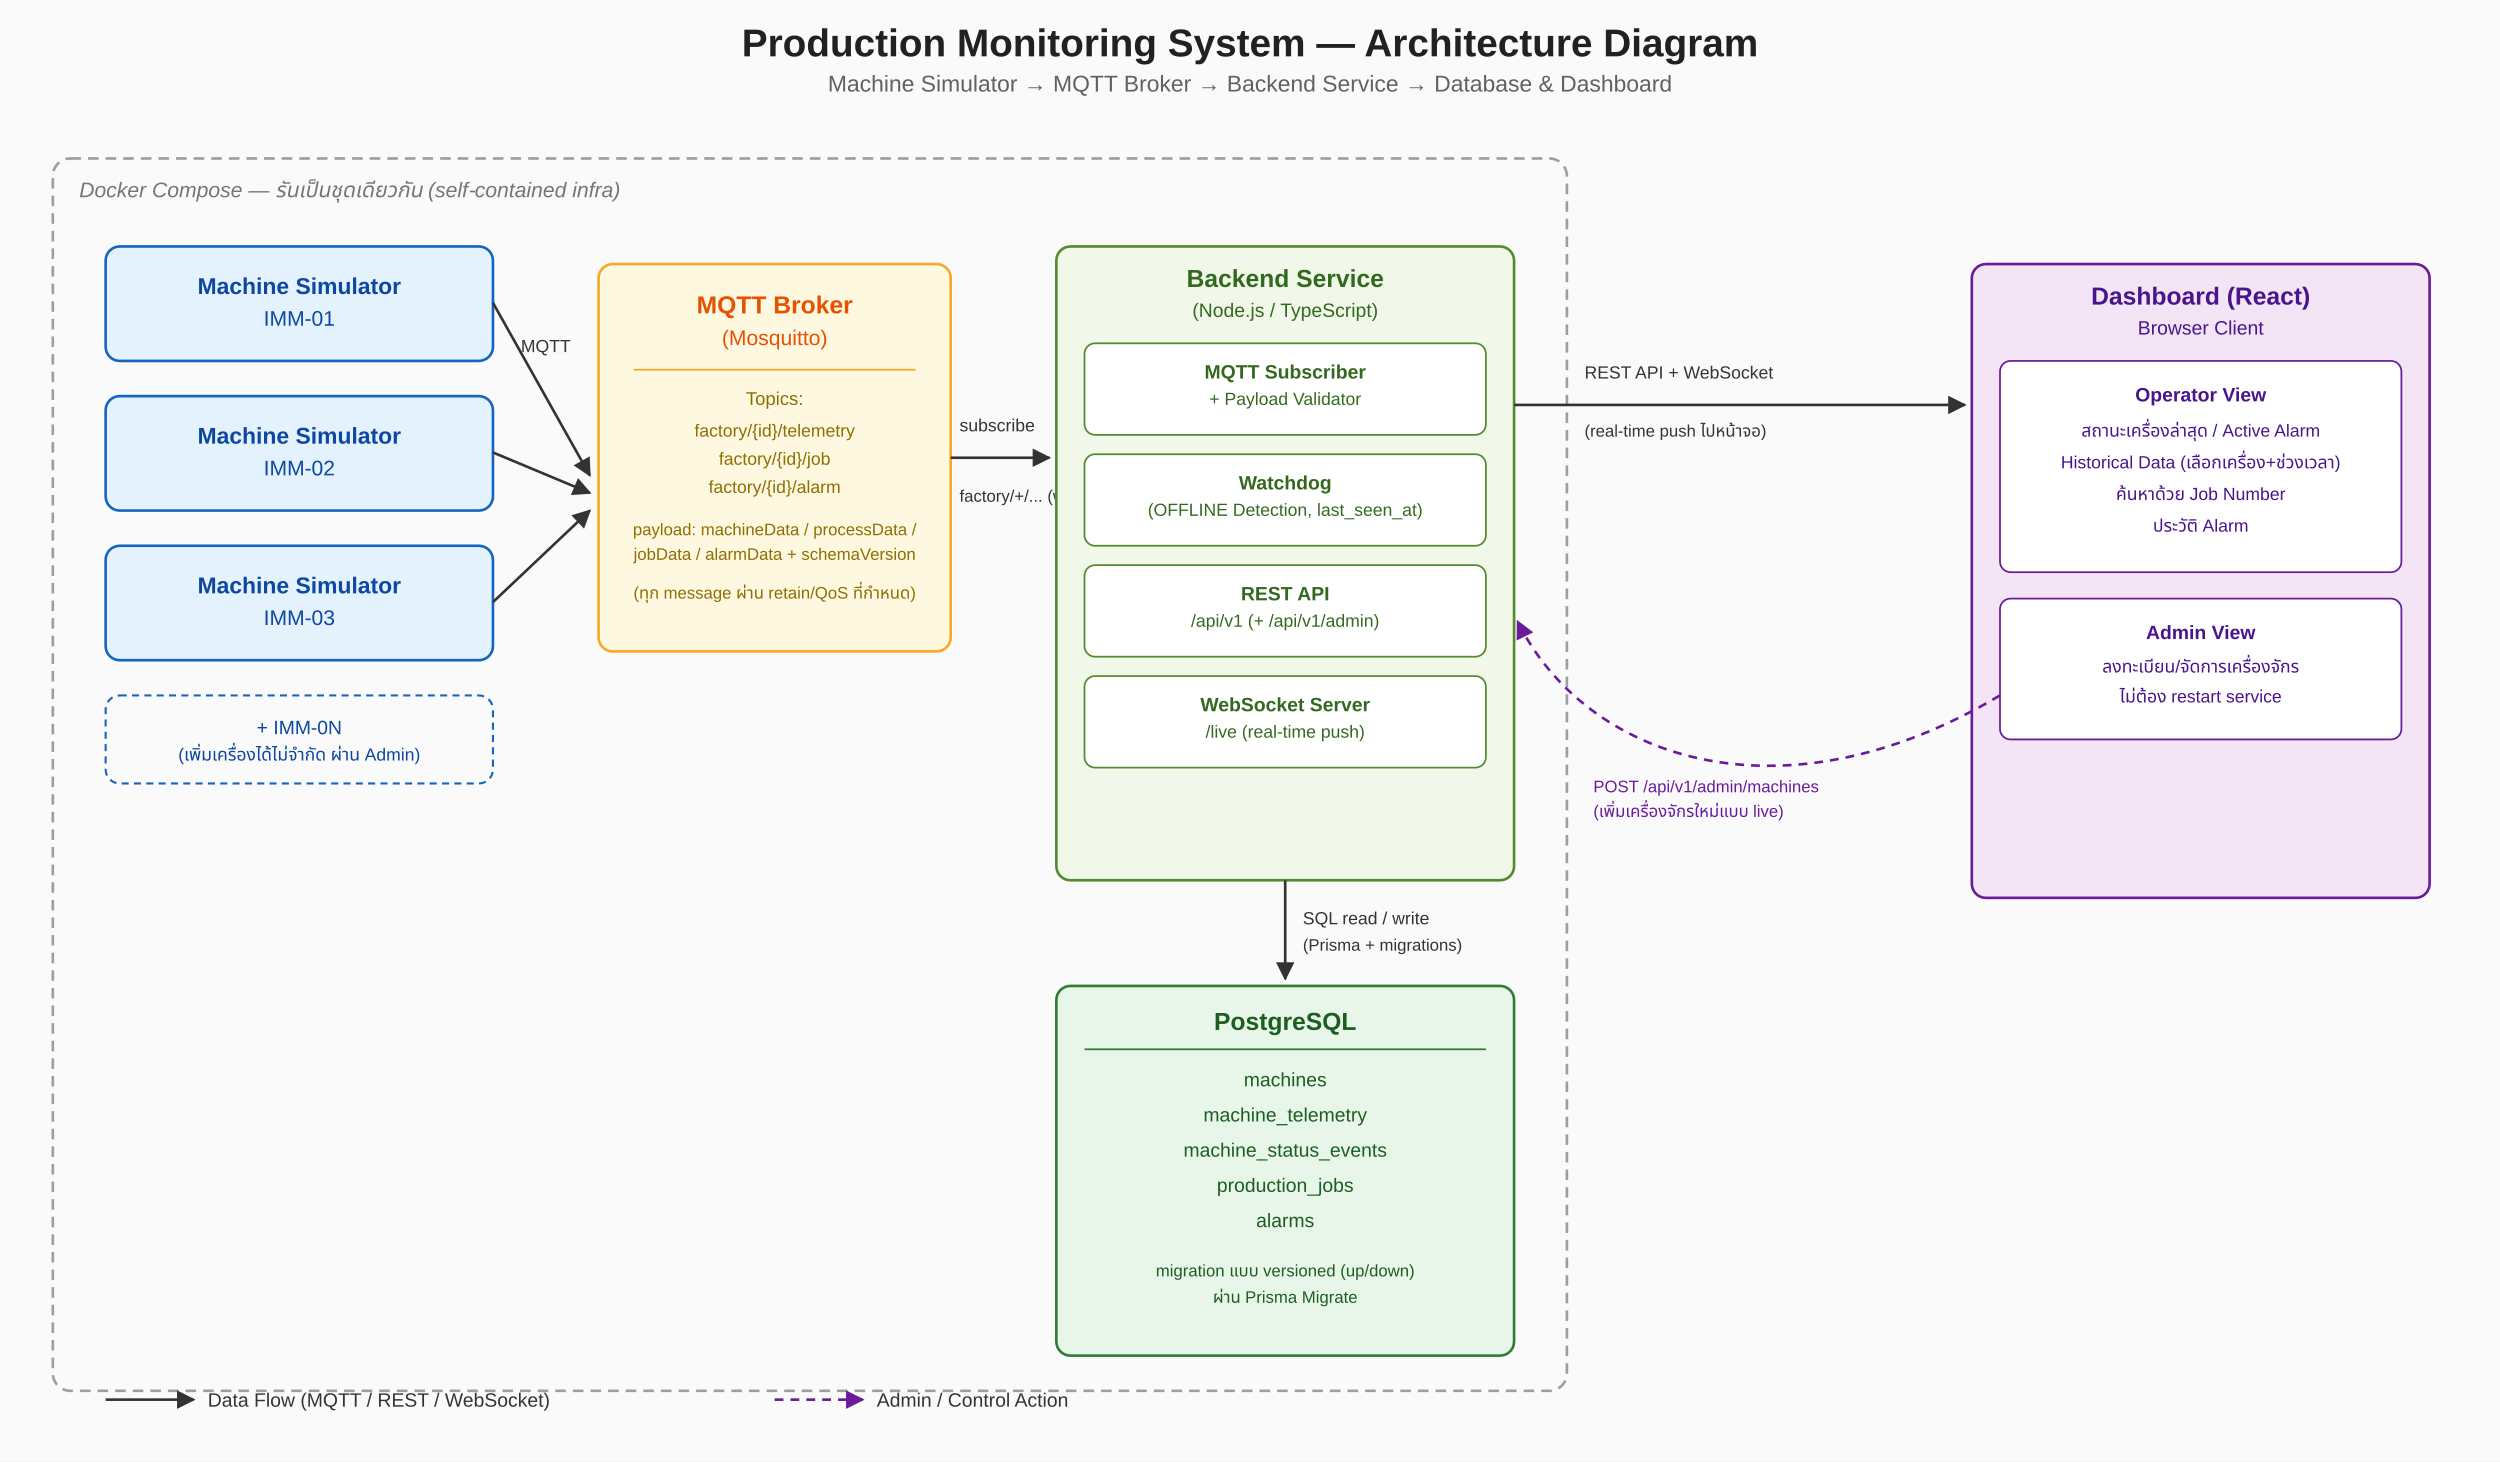
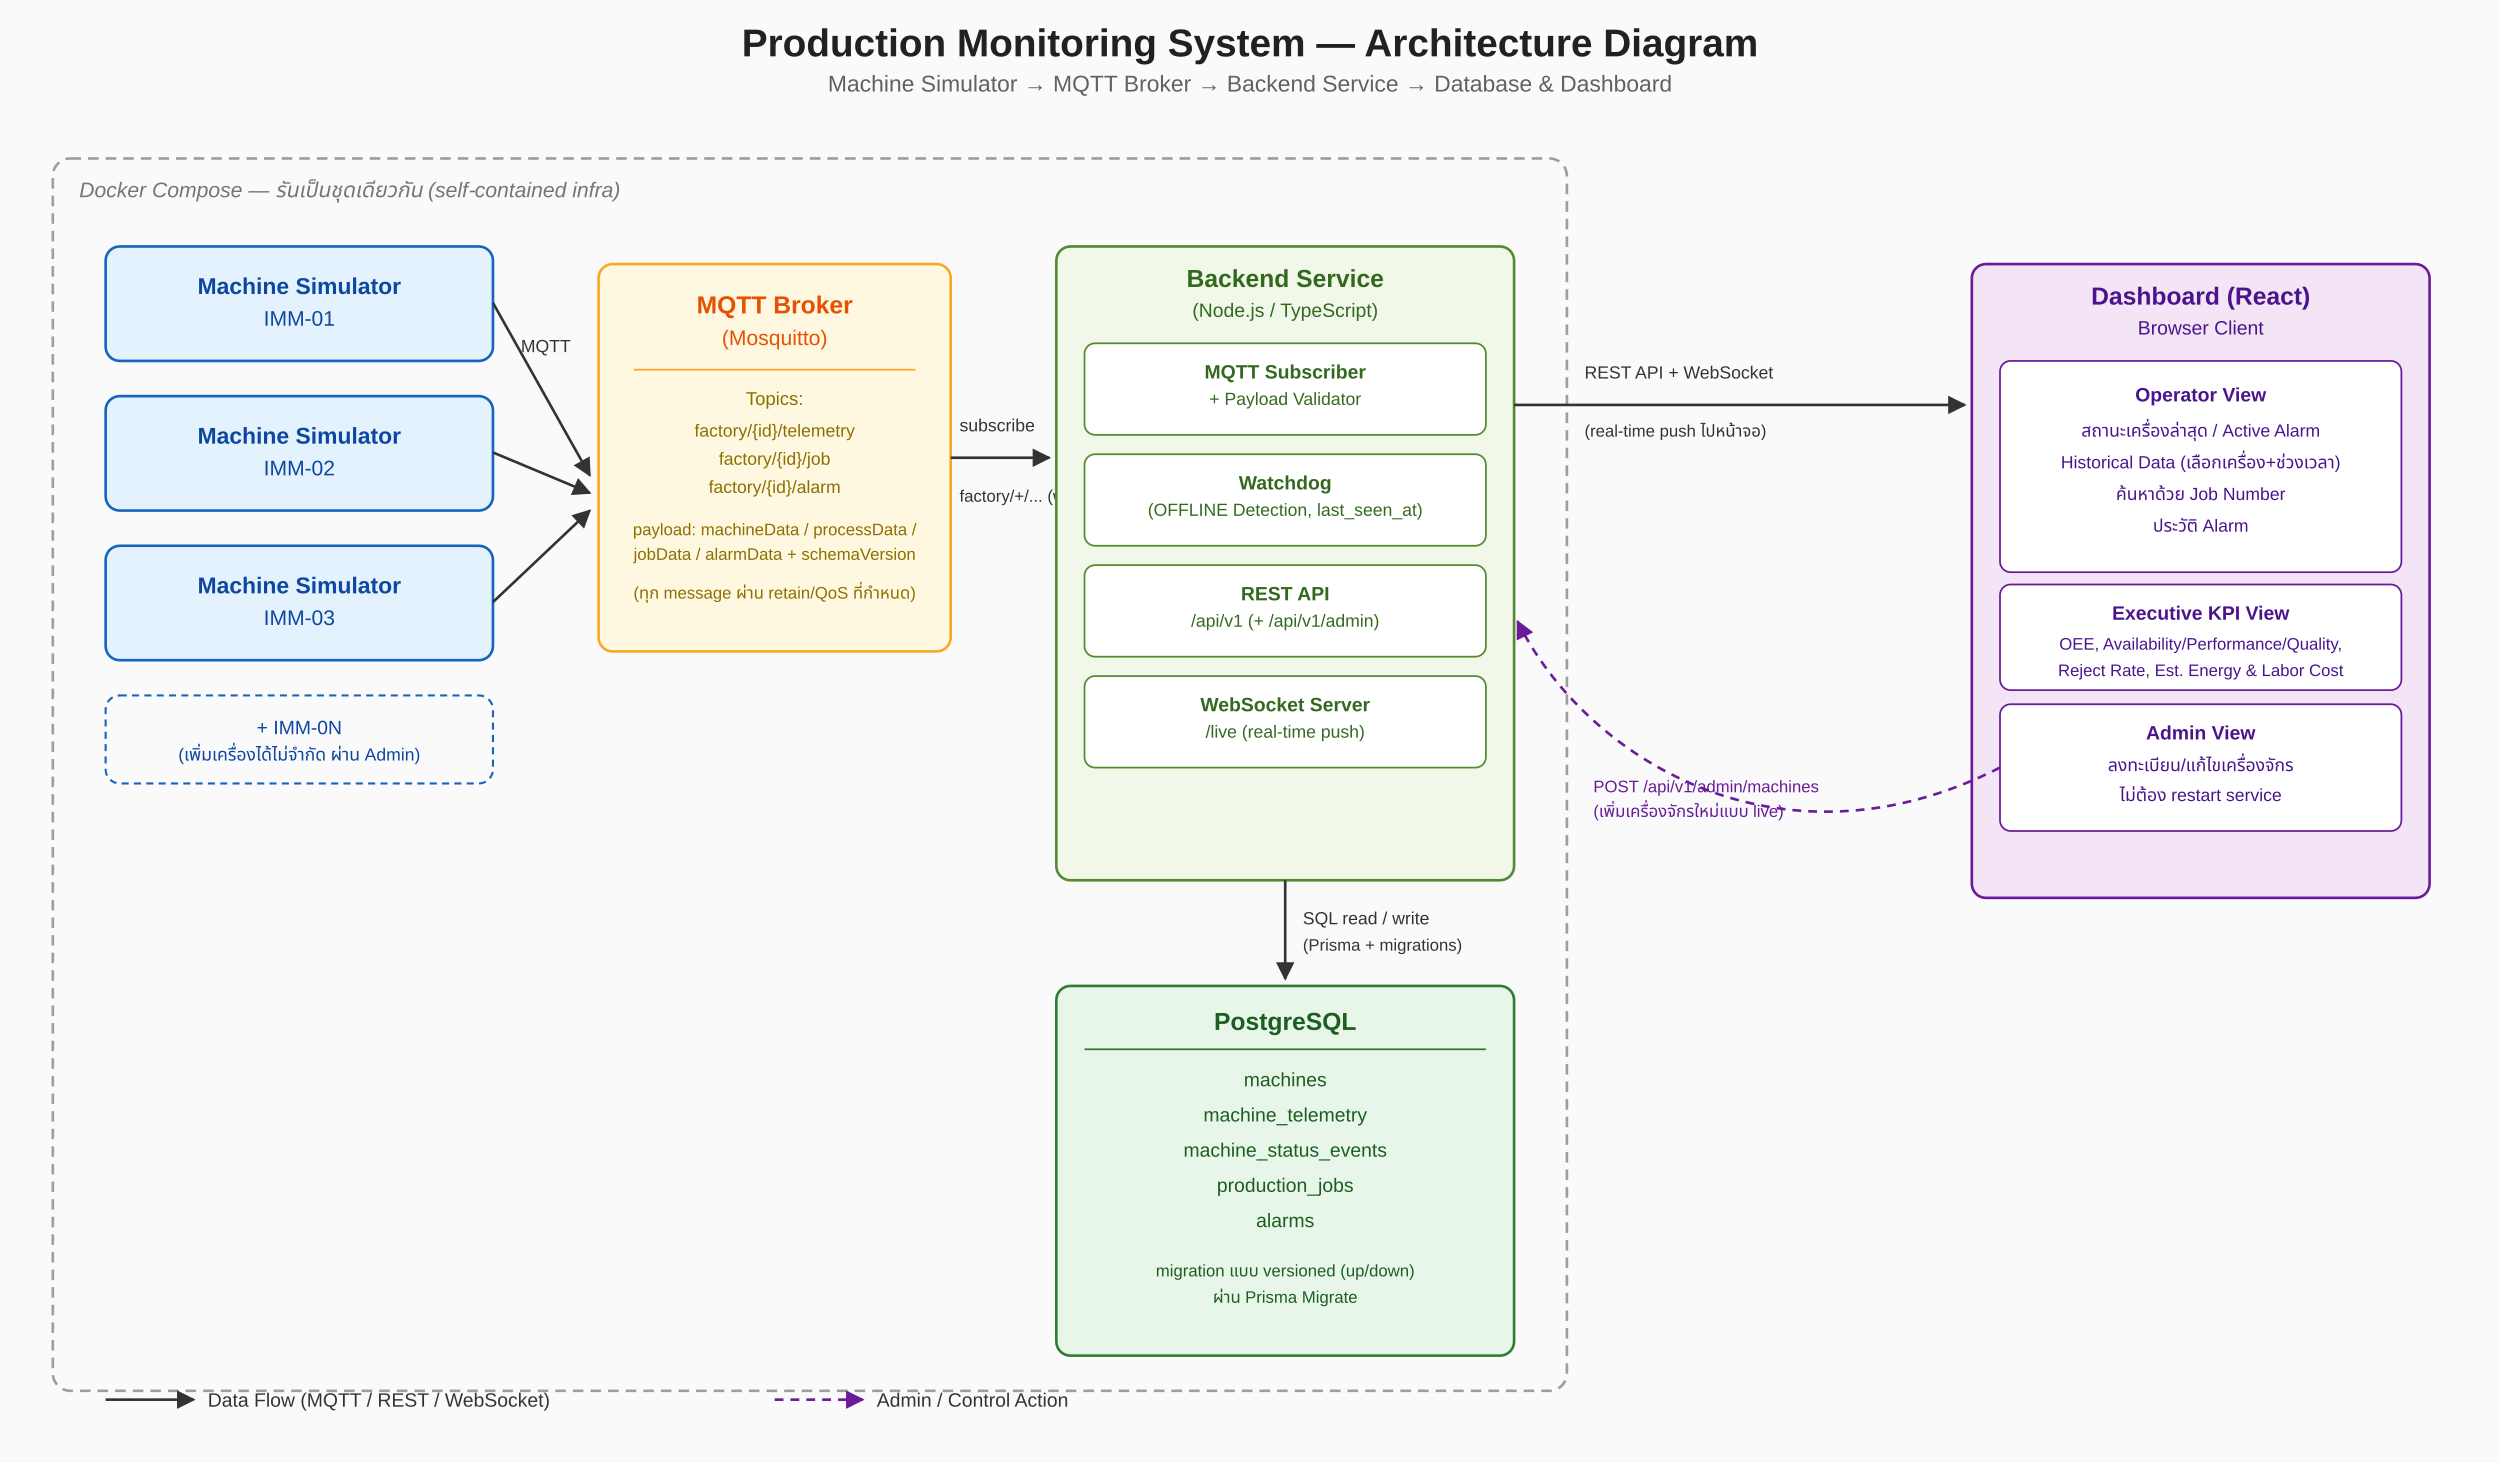
<svg xmlns="http://www.w3.org/2000/svg" viewBox="0 0 1420 830" font-family="Noto Sans Thai, Waree, Arial, Helvetica, sans-serif">
  <defs>
    <marker id="arrowGray" viewBox="0 0 10 10" refX="9" refY="5" markerWidth="7" markerHeight="7" orient="auto-start-reverse">
      <path d="M0,0L10,5L0,10z" fill="#333333" />
    </marker>
    <marker id="arrowPurple" viewBox="0 0 10 10" refX="9" refY="5" markerWidth="7" markerHeight="7" orient="auto-start-reverse">
      <path d="M0,0L10,5L0,10z" fill="#6A1B9A" />
    </marker>
  </defs>
  <rect x="0" y="0" width="1420" height="830" fill="#FAFAFA" />
  <text x="710" y="32" text-anchor="middle" font-size="22" font-weight="bold" fill="#212121">Production Monitoring System — Architecture Diagram</text>
  <text x="710" y="52" text-anchor="middle" font-size="13" fill="#616161">Machine Simulator → MQTT Broker → Backend Service → Database &amp; Dashboard</text>
  <rect x="30" y="90" width="860" height="700" fill="none" stroke="#9E9E9E" stroke-width="1.5" stroke-dasharray="6,4" rx="10" />
  <text x="45" y="112" font-size="12" font-style="italic" fill="#757575">Docker Compose — รันเป็นชุดเดียวกัน (self-contained infra)</text>
  <rect x="60" y="140" width="220" height="65" rx="8" fill="#E3F2FD" stroke="#1565C0" stroke-width="1.5" />
  <text x="170" y="167" text-anchor="middle" font-size="13" font-weight="bold" fill="#0D47A1">Machine Simulator</text>
  <text x="170" y="185" text-anchor="middle" font-size="12" fill="#0D47A1">IMM-01</text>
  <rect x="60" y="225" width="220" height="65" rx="8" fill="#E3F2FD" stroke="#1565C0" stroke-width="1.5" />
  <text x="170" y="252" text-anchor="middle" font-size="13" font-weight="bold" fill="#0D47A1">Machine Simulator</text>
  <text x="170" y="270" text-anchor="middle" font-size="12" fill="#0D47A1">IMM-02</text>
  <rect x="60" y="310" width="220" height="65" rx="8" fill="#E3F2FD" stroke="#1565C0" stroke-width="1.5" />
  <text x="170" y="337" text-anchor="middle" font-size="13" font-weight="bold" fill="#0D47A1">Machine Simulator</text>
  <text x="170" y="355" text-anchor="middle" font-size="12" fill="#0D47A1">IMM-03</text>
  <rect x="60" y="395" width="220" height="50" rx="8" fill="none" stroke="#1565C0" stroke-width="1.2" stroke-dasharray="4,3" />
  <text x="170" y="417" text-anchor="middle" font-size="11" fill="#0D47A1">+ IMM-0N</text>
  <text x="170" y="432" text-anchor="middle" font-size="10" fill="#0D47A1">(เพิ่มเครื่องได้ไม่จำกัด ผ่าน Admin)</text>
  <line x1="280" y1="172" x2="335" y2="270" stroke="#333333" stroke-width="1.5" marker-end="url(#arrowGray)" />
  <line x1="280" y1="257" x2="335" y2="280" stroke="#333333" stroke-width="1.5" marker-end="url(#arrowGray)" />
  <line x1="280" y1="342" x2="335" y2="290" stroke="#333333" stroke-width="1.5" marker-end="url(#arrowGray)" />
  <text x="310" y="200" text-anchor="middle" font-size="10" fill="#333333">MQTT</text>
  <rect x="340" y="150" width="200" height="220" rx="8" fill="#FFF8E1" stroke="#F9A825" stroke-width="1.5" />
  <text x="440" y="178" text-anchor="middle" font-size="14" font-weight="bold" fill="#E65100">MQTT Broker</text>
  <text x="440" y="196" text-anchor="middle" font-size="12" fill="#E65100">(Mosquitto)</text>
  <line x1="360" y1="210" x2="520" y2="210" stroke="#F9A825" stroke-width="1" />
  <text x="440" y="230" text-anchor="middle" font-size="10.5" fill="#8D6E00">Topics:</text>
  <text x="440" y="248" text-anchor="middle" font-size="10" fill="#8D6E00">factory/{id}/telemetry</text>
  <text x="440" y="264" text-anchor="middle" font-size="10" fill="#8D6E00">factory/{id}/job</text>
  <text x="440" y="280" text-anchor="middle" font-size="10" fill="#8D6E00">factory/{id}/alarm</text>
  <text x="440" y="304" text-anchor="middle" font-size="9.5" fill="#8D6E00">payload: machineData / processData /</text>
  <text x="440" y="318" text-anchor="middle" font-size="9.5" fill="#8D6E00">jobData / alarmData + schemaVersion</text>
  <text x="440" y="340" text-anchor="middle" font-size="9.5" fill="#8D6E00">(ทุก message ผ่าน retain/QoS ที่กำหนด)</text>
  <line x1="540" y1="260" x2="596" y2="260" stroke="#333333" stroke-width="1.5" marker-end="url(#arrowGray)" />
  <text x="545" y="245" font-size="10" fill="#333333">subscribe</text>
  <text x="545" y="285" font-size="9.5" fill="#333333">factory/+/... (wildcard)</text>
  <rect x="600" y="140" width="260" height="360" rx="8" fill="#F1F8E9" stroke="#558B2F" stroke-width="1.5" />
  <text x="730" y="163" text-anchor="middle" font-size="14" font-weight="bold" fill="#33691E">Backend Service</text>
  <text x="730" y="180" text-anchor="middle" font-size="11" fill="#33691E">(Node.js / TypeScript)</text>
  <rect x="616" y="195" width="228" height="52" rx="6" fill="#FFFFFF" stroke="#558B2F" stroke-width="1" />
  <text x="730" y="215" text-anchor="middle" font-size="11" font-weight="bold" fill="#33691E">MQTT Subscriber</text>
  <text x="730" y="230" text-anchor="middle" font-size="10" fill="#33691E">+ Payload Validator</text>
  <rect x="616" y="258" width="228" height="52" rx="6" fill="#FFFFFF" stroke="#558B2F" stroke-width="1" />
  <text x="730" y="278" text-anchor="middle" font-size="11" font-weight="bold" fill="#33691E">Watchdog</text>
  <text x="730" y="293" text-anchor="middle" font-size="10" fill="#33691E">(OFFLINE Detection, last_seen_at)</text>
  <rect x="616" y="321" width="228" height="52" rx="6" fill="#FFFFFF" stroke="#558B2F" stroke-width="1" />
  <text x="730" y="341" text-anchor="middle" font-size="11" font-weight="bold" fill="#33691E">REST API</text>
  <text x="730" y="356" text-anchor="middle" font-size="10" fill="#33691E">/api/v1 (+ /api/v1/admin)</text>
  <rect x="616" y="384" width="228" height="52" rx="6" fill="#FFFFFF" stroke="#558B2F" stroke-width="1" />
  <text x="730" y="404" text-anchor="middle" font-size="11" font-weight="bold" fill="#33691E">WebSocket Server</text>
  <text x="730" y="419" text-anchor="middle" font-size="10" fill="#33691E">/live (real-time push)</text>
  <line x1="730" y1="500" x2="730" y2="556" stroke="#333333" stroke-width="1.5" marker-end="url(#arrowGray)" />
  <text x="740" y="525" font-size="10" fill="#333333">SQL read / write</text>
  <text x="740" y="540" font-size="9.5" fill="#333333">(Prisma + migrations)</text>
  <rect x="600" y="560" width="260" height="210" rx="8" fill="#E8F5E9" stroke="#2E7D32" stroke-width="1.5" />
  <text x="730" y="585" text-anchor="middle" font-size="14" font-weight="bold" fill="#1B5E20">PostgreSQL</text>
  <line x1="616" y1="596" x2="844" y2="596" stroke="#2E7D32" stroke-width="1" />
  <text x="730" y="617" text-anchor="middle" font-size="11" fill="#1B5E20">machines</text>
  <text x="730" y="637" text-anchor="middle" font-size="11" fill="#1B5E20">machine_telemetry</text>
  <text x="730" y="657" text-anchor="middle" font-size="11" fill="#1B5E20">machine_status_events</text>
  <text x="730" y="677" text-anchor="middle" font-size="11" fill="#1B5E20">production_jobs</text>
  <text x="730" y="697" text-anchor="middle" font-size="11" fill="#1B5E20">alarms</text>
  <text x="730" y="725" text-anchor="middle" font-size="9.5" fill="#1B5E20">migration แบบ versioned (up/down)</text>
  <text x="730" y="740" text-anchor="middle" font-size="9.5" fill="#1B5E20">ผ่าน Prisma Migrate</text>
  <line x1="860" y1="230" x2="1116" y2="230" stroke="#333333" stroke-width="1.5" marker-end="url(#arrowGray)" />
  <text x="900" y="215" font-size="10" fill="#333333">REST API + WebSocket</text>
  <text x="900" y="248" font-size="9.5" fill="#333333">(real-time push ไปหน้าจอ)</text>
  <rect x="1120" y="150" width="260" height="360" rx="8" fill="#F3E5F5" stroke="#6A1B9A" stroke-width="1.5" />
  <text x="1250" y="173" text-anchor="middle" font-size="14" font-weight="bold" fill="#4A148C">Dashboard (React)</text>
  <text x="1250" y="190" text-anchor="middle" font-size="11" fill="#4A148C">Browser Client</text>
  <rect x="1136" y="205" width="228" height="120" rx="6" fill="#FFFFFF" stroke="#6A1B9A" stroke-width="1" />
  <text x="1250" y="228" text-anchor="middle" font-size="11" font-weight="bold" fill="#4A148C">Operator View</text>
  <text x="1250" y="248" text-anchor="middle" font-size="10" fill="#4A148C">สถานะเครื่องล่าสุด / Active Alarm</text>
  <text x="1250" y="266" text-anchor="middle" font-size="10" fill="#4A148C">Historical Data (เลือกเครื่อง+ช่วงเวลา)</text>
  <text x="1250" y="284" text-anchor="middle" font-size="10" fill="#4A148C">ค้นหาด้วย Job Number</text>
  <text x="1250" y="302" text-anchor="middle" font-size="10" fill="#4A148C">ประวัติ Alarm</text>
-   <rect x="1136" y="340" width="228" height="80" rx="6" fill="#FFFFFF" stroke="#6A1B9A" stroke-width="1" />
-   <text x="1250" y="363" text-anchor="middle" font-size="11" font-weight="bold" fill="#4A148C">Admin View</text>
-   <text x="1250" y="382" text-anchor="middle" font-size="10" fill="#4A148C">ลงทะเบียน/จัดการเครื่องจักร</text>
-   <text x="1250" y="399" text-anchor="middle" font-size="10" fill="#4A148C">ไม่ต้อง restart service</text>
-   <path d="M1136,395 C 1010,470 900,430 862,353" fill="none" stroke="#6A1B9A" stroke-width="1.5" stroke-dasharray="5,4" marker-end="url(#arrowPurple)" />
+   <rect x="1136" y="332" width="228" height="60" rx="6" fill="#FFFFFF" stroke="#6A1B9A" stroke-width="1" />
+   <text x="1250" y="352" text-anchor="middle" font-size="11" font-weight="bold" fill="#4A148C">Executive KPI View</text>
+   <text x="1250" y="369" text-anchor="middle" font-size="9.5" fill="#4A148C">OEE, Availability/Performance/Quality,</text>
+   <text x="1250" y="384" text-anchor="middle" font-size="9.5" fill="#4A148C">Reject Rate, Est. Energy &amp; Labor Cost</text>
+   <rect x="1136" y="400" width="228" height="72" rx="6" fill="#FFFFFF" stroke="#6A1B9A" stroke-width="1" />
+   <text x="1250" y="420" text-anchor="middle" font-size="11" font-weight="bold" fill="#4A148C">Admin View</text>
+   <text x="1250" y="438" text-anchor="middle" font-size="10" fill="#4A148C">ลงทะเบียน/แก้ไขเครื่องจักร</text>
+   <text x="1250" y="455" text-anchor="middle" font-size="10" fill="#4A148C">ไม่ต้อง restart service</text>
+   <path d="M1136,436 C 1010,500 900,430 862,353" fill="none" stroke="#6A1B9A" stroke-width="1.5" stroke-dasharray="5,4" marker-end="url(#arrowPurple)" />
  <text x="905" y="450" font-size="9.5" fill="#6A1B9A">POST /api/v1/admin/machines</text>
  <text x="905" y="464" font-size="9.5" fill="#6A1B9A">(เพิ่มเครื่องจักรใหม่แบบ live)</text>
  <line x1="60" y1="795" x2="110" y2="795" stroke="#333333" stroke-width="1.5" marker-end="url(#arrowGray)" />
  <text x="118" y="799" font-size="11" fill="#333333">Data Flow (MQTT / REST / WebSocket)</text>
  <line x1="440" y1="795" x2="490" y2="795" stroke="#6A1B9A" stroke-width="1.5" stroke-dasharray="5,4" marker-end="url(#arrowPurple)" />
  <text x="498" y="799" font-size="11" fill="#333333">Admin / Control Action</text>
</svg>
